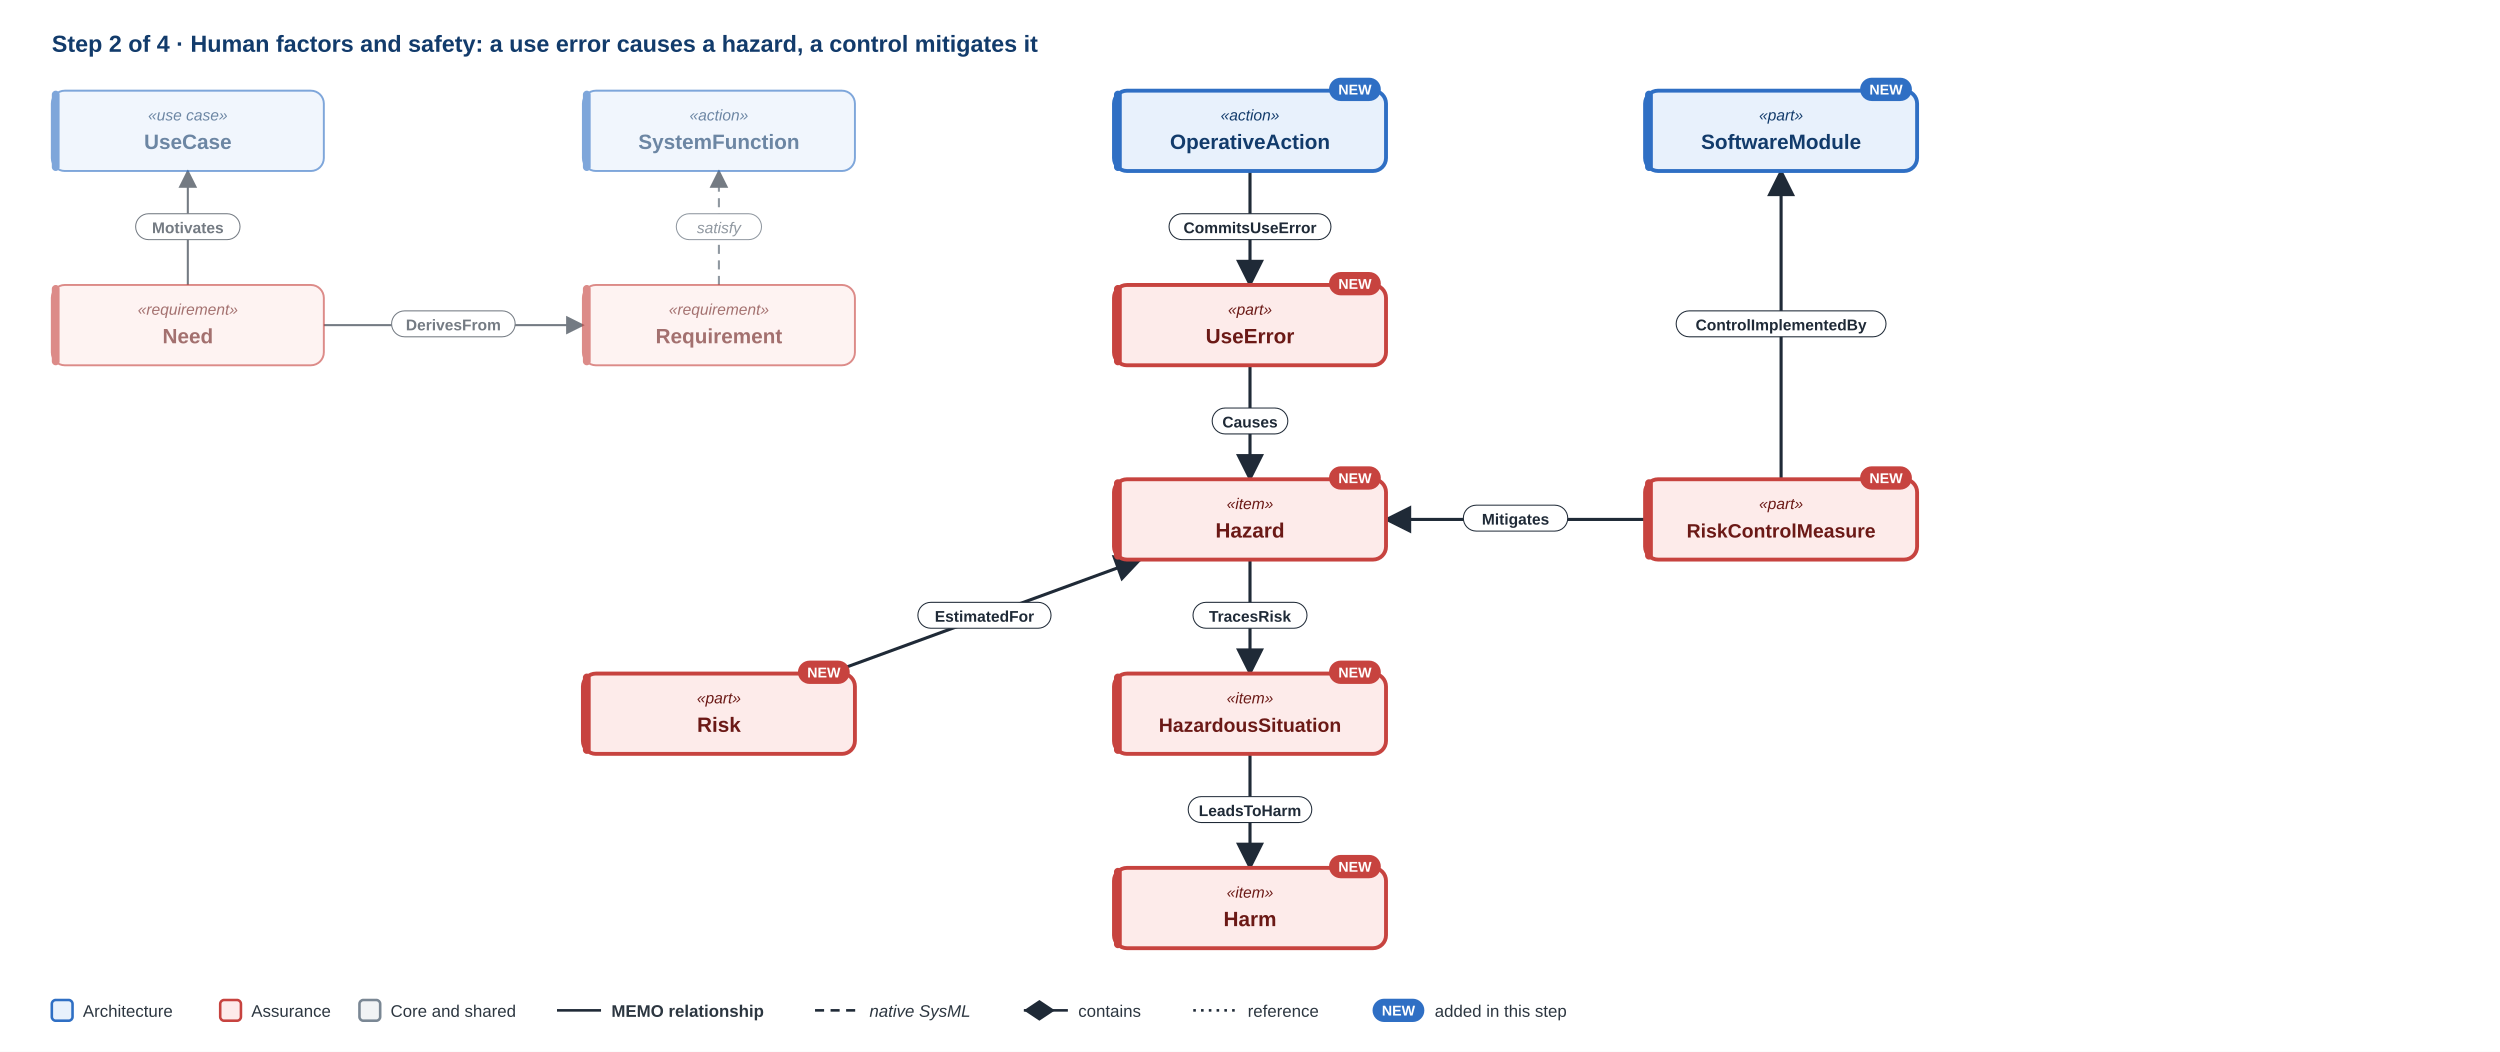
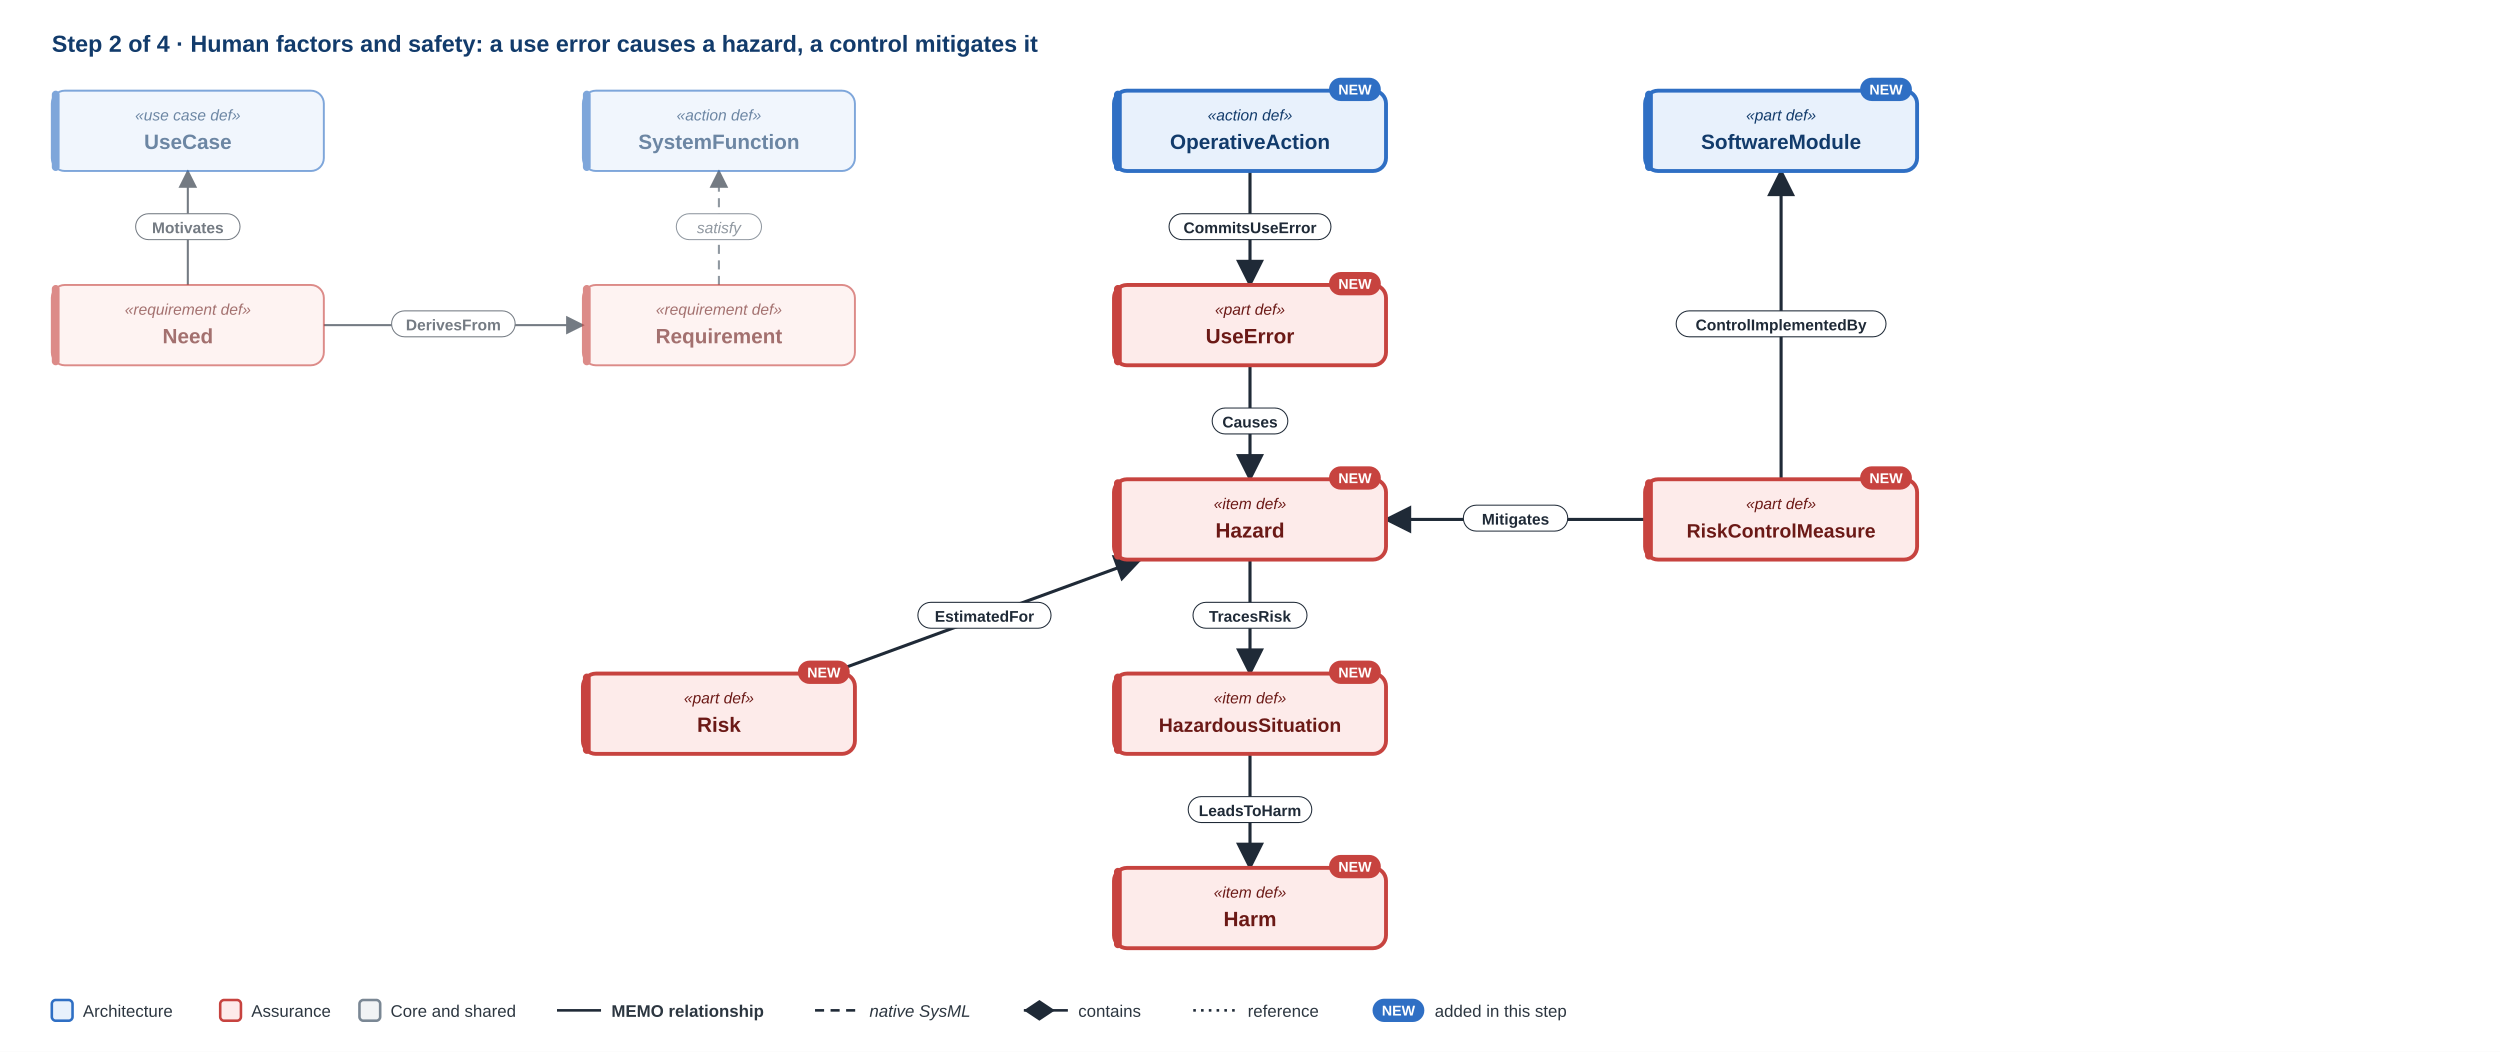
<svg xmlns="http://www.w3.org/2000/svg" viewBox="0 0 1930 812" width="1930" height="812" font-family="Nunito, 'Segoe UI', Arial, sans-serif" role="img" aria-label="Assurance disciplines, step 2: Human factors and safety: a use error causes a hazard, a control mitigates it">
  <defs>
    <marker id="arrow" viewBox="0 0 10 10" refX="9" refY="5" markerWidth="9" markerHeight="9" orient="auto-start-reverse">
      <path d="M0,0 L10,5 L0,10 z" fill="#1f2a37" />
    </marker>
    <marker id="diamond" viewBox="0 0 14 10" refX="13" refY="5" markerWidth="14" markerHeight="10" orient="auto-start-reverse">
      <path d="M1,5 L7,1 L13,5 L7,9 z" fill="#1f2a37" />
    </marker>
  </defs>
  <rect width="100%" height="100%" fill="#ffffff" />
  <text x="40" y="40" font-size="18" font-weight="800" fill="#123b6b">Step 2 of 4 · Human factors and safety: a use error causes a hazard, a control mitigates it</text>
  <g opacity="0.62">
    <line x1="145" y1="220" x2="145" y2="132" stroke="#1f2a37" stroke-width="1.6" marker-end="url(#arrow)" />
    <rect x="104.7" y="165" width="80.6" height="20" rx="10" fill="#ffffff" stroke="#1f2a37" stroke-width="0.8" />
    <text x="145" y="180" text-anchor="middle" font-size="12" font-weight="700" fill="#1f2a37">Motivates</text>
  </g>
  <g opacity="0.62">
    <line x1="250" y1="251" x2="450" y2="251" stroke="#1f2a37" stroke-width="1.6" marker-end="url(#arrow)" />
    <rect x="302.3" y="240" width="95.4" height="20" rx="10" fill="#ffffff" stroke="#1f2a37" stroke-width="0.8" />
    <text x="350" y="255" text-anchor="middle" font-size="12" font-weight="700" fill="#1f2a37">DerivesFrom</text>
  </g>
  <g opacity="0.62">
    <line x1="555" y1="220" x2="555" y2="132" stroke="#4b5866" stroke-width="1.6" stroke-dasharray="7 5" marker-end="url(#arrow)" />
    <rect x="522.1" y="165" width="65.8" height="20" rx="10" fill="#ffffff" stroke="#4b5866" stroke-width="0.8" />
    <text x="555" y="180" text-anchor="middle" font-size="12" font-style="italic" fill="#4b5866">satisfy</text>
  </g>
  <g opacity="1">
    <line x1="965" y1="132" x2="965" y2="220" stroke="#1f2a37" stroke-width="2.4" marker-end="url(#arrow)" />
    <rect x="902.5" y="165" width="125" height="20" rx="10" fill="#ffffff" stroke="#1f2a37" stroke-width="0.8" />
    <text x="965" y="180" text-anchor="middle" font-size="12" font-weight="700" fill="#1f2a37">CommitsUseError</text>
  </g>
  <g opacity="1">
    <line x1="965" y1="282" x2="965" y2="370" stroke="#1f2a37" stroke-width="2.4" marker-end="url(#arrow)" />
    <rect x="935.8" y="315" width="58.4" height="20" rx="10" fill="#ffffff" stroke="#1f2a37" stroke-width="0.8" />
    <text x="965" y="330" text-anchor="middle" font-size="12" font-weight="700" fill="#1f2a37">Causes</text>
  </g>
  <g opacity="1">
    <line x1="965" y1="432" x2="965" y2="520" stroke="#1f2a37" stroke-width="2.4" marker-end="url(#arrow)" />
    <rect x="921" y="465" width="88" height="20" rx="10" fill="#ffffff" stroke="#1f2a37" stroke-width="0.8" />
    <text x="965" y="480" text-anchor="middle" font-size="12" font-weight="700" fill="#1f2a37">TracesRisk</text>
  </g>
  <g opacity="1">
    <line x1="965" y1="582" x2="965" y2="670" stroke="#1f2a37" stroke-width="2.4" marker-end="url(#arrow)" />
    <rect x="917.3" y="615" width="95.4" height="20" rx="10" fill="#ffffff" stroke="#1f2a37" stroke-width="0.8" />
    <text x="965" y="630" text-anchor="middle" font-size="12" font-weight="700" fill="#1f2a37">LeadsToHarm</text>
  </g>
  <g opacity="1">
    <line x1="639.733" y1="520" x2="880.267" y2="432" stroke="#1f2a37" stroke-width="2.4" marker-end="url(#arrow)" />
    <rect x="708.6" y="465" width="102.8" height="20" rx="10" fill="#ffffff" stroke="#1f2a37" stroke-width="0.8" />
    <text x="760" y="480" text-anchor="middle" font-size="12" font-weight="700" fill="#1f2a37">EstimatedFor</text>
  </g>
  <g opacity="1">
    <line x1="1270" y1="401" x2="1070" y2="401" stroke="#1f2a37" stroke-width="2.4" marker-end="url(#arrow)" />
    <rect x="1129.7" y="390" width="80.6" height="20" rx="10" fill="#ffffff" stroke="#1f2a37" stroke-width="0.8" />
    <text x="1170" y="405" text-anchor="middle" font-size="12" font-weight="700" fill="#1f2a37">Mitigates</text>
  </g>
  <g opacity="1">
    <line x1="1375" y1="370" x2="1375" y2="132" stroke="#1f2a37" stroke-width="2.4" marker-end="url(#arrow)" />
    <rect x="1294" y="240" width="162" height="20" rx="10" fill="#ffffff" stroke="#1f2a37" stroke-width="0.8" />
    <text x="1375" y="255" text-anchor="middle" font-size="12" font-weight="700" fill="#1f2a37">ControlImplementedBy</text>
  </g>
  <g opacity="0.62">
    <rect x="40" y="70" width="210" height="62" rx="10" fill="#e8f1fc" stroke="#2f6fc4" stroke-width="1.5" />
    <rect x="40" y="70" width="6" height="62" rx="3" fill="#2f6fc4" />
-     <text x="145" y="93" text-anchor="middle" font-size="12" fill="#123b6b" font-style="italic">«use case»</text>
+     <text x="145" y="93" text-anchor="middle" font-size="12" fill="#123b6b" font-style="italic">«use case def»</text>
    <text x="145" y="115" text-anchor="middle" font-size="16" font-weight="700" fill="#123b6b">UseCase</text>
  </g>
  <g opacity="0.62">
    <rect x="450" y="70" width="210" height="62" rx="10" fill="#e8f1fc" stroke="#2f6fc4" stroke-width="1.5" />
    <rect x="450" y="70" width="6" height="62" rx="3" fill="#2f6fc4" />
-     <text x="555" y="93" text-anchor="middle" font-size="12" fill="#123b6b" font-style="italic">«action»</text>
+     <text x="555" y="93" text-anchor="middle" font-size="12" fill="#123b6b" font-style="italic">«action def»</text>
    <text x="555" y="115" text-anchor="middle" font-size="16" font-weight="700" fill="#123b6b">SystemFunction</text>
  </g>
  <g opacity="0.62">
    <rect x="40" y="220" width="210" height="62" rx="10" fill="#fdebea" stroke="#c7433f" stroke-width="1.5" />
    <rect x="40" y="220" width="6" height="62" rx="3" fill="#c7433f" />
-     <text x="145" y="243" text-anchor="middle" font-size="12" fill="#6b1916" font-style="italic">«requirement»</text>
+     <text x="145" y="243" text-anchor="middle" font-size="12" fill="#6b1916" font-style="italic">«requirement def»</text>
    <text x="145" y="265" text-anchor="middle" font-size="16" font-weight="700" fill="#6b1916">Need</text>
  </g>
  <g opacity="0.62">
    <rect x="450" y="220" width="210" height="62" rx="10" fill="#fdebea" stroke="#c7433f" stroke-width="1.5" />
    <rect x="450" y="220" width="6" height="62" rx="3" fill="#c7433f" />
-     <text x="555" y="243" text-anchor="middle" font-size="12" fill="#6b1916" font-style="italic">«requirement»</text>
+     <text x="555" y="243" text-anchor="middle" font-size="12" fill="#6b1916" font-style="italic">«requirement def»</text>
    <text x="555" y="265" text-anchor="middle" font-size="16" font-weight="700" fill="#6b1916">Requirement</text>
  </g>
  <g opacity="1">
    <rect x="860" y="70" width="210" height="62" rx="10" fill="#e8f1fc" stroke="#2f6fc4" stroke-width="3" />
    <rect x="860" y="70" width="6" height="62" rx="3" fill="#2f6fc4" />
-     <text x="965" y="93" text-anchor="middle" font-size="12" fill="#123b6b" font-style="italic">«action»</text>
+     <text x="965" y="93" text-anchor="middle" font-size="12" fill="#123b6b" font-style="italic">«action def»</text>
    <text x="965" y="115" text-anchor="middle" font-size="16" font-weight="700" fill="#123b6b">OperativeAction</text>
    <rect x="1026" y="60" width="40" height="18" rx="9" fill="#2f6fc4" />
    <text x="1046" y="73" text-anchor="middle" font-size="11" font-weight="700" fill="#ffffff">NEW</text>
  </g>
  <g opacity="1">
    <rect x="1270" y="70" width="210" height="62" rx="10" fill="#e8f1fc" stroke="#2f6fc4" stroke-width="3" />
    <rect x="1270" y="70" width="6" height="62" rx="3" fill="#2f6fc4" />
-     <text x="1375" y="93" text-anchor="middle" font-size="12" fill="#123b6b" font-style="italic">«part»</text>
+     <text x="1375" y="93" text-anchor="middle" font-size="12" fill="#123b6b" font-style="italic">«part def»</text>
    <text x="1375" y="115" text-anchor="middle" font-size="16" font-weight="700" fill="#123b6b">SoftwareModule</text>
    <rect x="1436" y="60" width="40" height="18" rx="9" fill="#2f6fc4" />
    <text x="1456" y="73" text-anchor="middle" font-size="11" font-weight="700" fill="#ffffff">NEW</text>
  </g>
  <g opacity="1">
    <rect x="860" y="220" width="210" height="62" rx="10" fill="#fdebea" stroke="#c7433f" stroke-width="3" />
    <rect x="860" y="220" width="6" height="62" rx="3" fill="#c7433f" />
-     <text x="965" y="243" text-anchor="middle" font-size="12" fill="#6b1916" font-style="italic">«part»</text>
+     <text x="965" y="243" text-anchor="middle" font-size="12" fill="#6b1916" font-style="italic">«part def»</text>
    <text x="965" y="265" text-anchor="middle" font-size="16" font-weight="700" fill="#6b1916">UseError</text>
    <rect x="1026" y="210" width="40" height="18" rx="9" fill="#c7433f" />
    <text x="1046" y="223" text-anchor="middle" font-size="11" font-weight="700" fill="#ffffff">NEW</text>
  </g>
  <g opacity="1">
    <rect x="860" y="370" width="210" height="62" rx="10" fill="#fdebea" stroke="#c7433f" stroke-width="3" />
    <rect x="860" y="370" width="6" height="62" rx="3" fill="#c7433f" />
-     <text x="965" y="393" text-anchor="middle" font-size="12" fill="#6b1916" font-style="italic">«item»</text>
+     <text x="965" y="393" text-anchor="middle" font-size="12" fill="#6b1916" font-style="italic">«item def»</text>
    <text x="965" y="415" text-anchor="middle" font-size="16" font-weight="700" fill="#6b1916">Hazard</text>
    <rect x="1026" y="360" width="40" height="18" rx="9" fill="#c7433f" />
    <text x="1046" y="373" text-anchor="middle" font-size="11" font-weight="700" fill="#ffffff">NEW</text>
  </g>
  <g opacity="1">
    <rect x="860" y="520" width="210" height="62" rx="10" fill="#fdebea" stroke="#c7433f" stroke-width="3" />
    <rect x="860" y="520" width="6" height="62" rx="3" fill="#c7433f" />
-     <text x="965" y="543" text-anchor="middle" font-size="12" fill="#6b1916" font-style="italic">«item»</text>
+     <text x="965" y="543" text-anchor="middle" font-size="12" fill="#6b1916" font-style="italic">«item def»</text>
    <text x="965" y="565" text-anchor="middle" font-size="15" font-weight="700" fill="#6b1916">HazardousSituation</text>
    <rect x="1026" y="510" width="40" height="18" rx="9" fill="#c7433f" />
    <text x="1046" y="523" text-anchor="middle" font-size="11" font-weight="700" fill="#ffffff">NEW</text>
  </g>
  <g opacity="1">
    <rect x="860" y="670" width="210" height="62" rx="10" fill="#fdebea" stroke="#c7433f" stroke-width="3" />
    <rect x="860" y="670" width="6" height="62" rx="3" fill="#c7433f" />
-     <text x="965" y="693" text-anchor="middle" font-size="12" fill="#6b1916" font-style="italic">«item»</text>
+     <text x="965" y="693" text-anchor="middle" font-size="12" fill="#6b1916" font-style="italic">«item def»</text>
    <text x="965" y="715" text-anchor="middle" font-size="16" font-weight="700" fill="#6b1916">Harm</text>
    <rect x="1026" y="660" width="40" height="18" rx="9" fill="#c7433f" />
    <text x="1046" y="673" text-anchor="middle" font-size="11" font-weight="700" fill="#ffffff">NEW</text>
  </g>
  <g opacity="1">
    <rect x="450" y="520" width="210" height="62" rx="10" fill="#fdebea" stroke="#c7433f" stroke-width="3" />
    <rect x="450" y="520" width="6" height="62" rx="3" fill="#c7433f" />
-     <text x="555" y="543" text-anchor="middle" font-size="12" fill="#6b1916" font-style="italic">«part»</text>
+     <text x="555" y="543" text-anchor="middle" font-size="12" fill="#6b1916" font-style="italic">«part def»</text>
    <text x="555" y="565" text-anchor="middle" font-size="16" font-weight="700" fill="#6b1916">Risk</text>
    <rect x="616" y="510" width="40" height="18" rx="9" fill="#c7433f" />
    <text x="636" y="523" text-anchor="middle" font-size="11" font-weight="700" fill="#ffffff">NEW</text>
  </g>
  <g opacity="1">
    <rect x="1270" y="370" width="210" height="62" rx="10" fill="#fdebea" stroke="#c7433f" stroke-width="3" />
    <rect x="1270" y="370" width="6" height="62" rx="3" fill="#c7433f" />
-     <text x="1375" y="393" text-anchor="middle" font-size="12" fill="#6b1916" font-style="italic">«part»</text>
+     <text x="1375" y="393" text-anchor="middle" font-size="12" fill="#6b1916" font-style="italic">«part def»</text>
    <text x="1375" y="415" text-anchor="middle" font-size="15" font-weight="700" fill="#6b1916">RiskControlMeasure</text>
    <rect x="1436" y="360" width="40" height="18" rx="9" fill="#c7433f" />
    <text x="1456" y="373" text-anchor="middle" font-size="11" font-weight="700" fill="#ffffff">NEW</text>
  </g>
  <rect x="40" y="772" width="16" height="16" rx="3" fill="#e8f1fc" stroke="#2f6fc4" stroke-width="2" />
  <text x="64" y="785" font-size="13" fill="#2c3640">Architecture</text>
  <rect x="170" y="772" width="16" height="16" rx="3" fill="#fdebea" stroke="#c7433f" stroke-width="2" />
  <text x="194" y="785" font-size="13" fill="#2c3640">Assurance</text>
  <rect x="277.5" y="772" width="16" height="16" rx="3" fill="#f1f3f5" stroke="#7a8794" stroke-width="2" />
  <text x="301.5" y="785" font-size="13" fill="#2c3640">Core and shared</text>
  <line x1="430" y1="780" x2="464" y2="780" stroke="#1f2a37" stroke-width="2" />
  <text x="472" y="785" font-size="13" fill="#2c3640">
    <tspan font-weight="700">MEMO relationship</tspan>
  </text>
  <line x1="629.2" y1="780" x2="663.2" y2="780" stroke="#1f2a37" stroke-width="2" stroke-dasharray="7 5" />
  <text x="671.2" y="785" font-size="13" fill="#2c3640">
    <tspan font-style="italic">native SysML</tspan>
  </text>
  <line x1="790.4" y1="780" x2="824.4" y2="780" stroke="#1f2a37" stroke-width="2" marker-start="url(#diamond)" />
  <text x="832.4" y="785" font-size="13" fill="#2c3640">contains</text>
  <line x1="921.2" y1="780" x2="955.2" y2="780" stroke="#1f2a37" stroke-width="2" stroke-dasharray="2 4" />
  <text x="963.2" y="785" font-size="13" fill="#2c3640">reference</text>
  <rect x="1059.6" y="771" width="40" height="18" rx="9" fill="#2f6fc4" />
  <text x="1079.6" y="784" text-anchor="middle" font-size="11" font-weight="700" fill="#ffffff">NEW</text>
  <text x="1107.6" y="785" font-size="13" fill="#2c3640">added in this step</text>
</svg>
